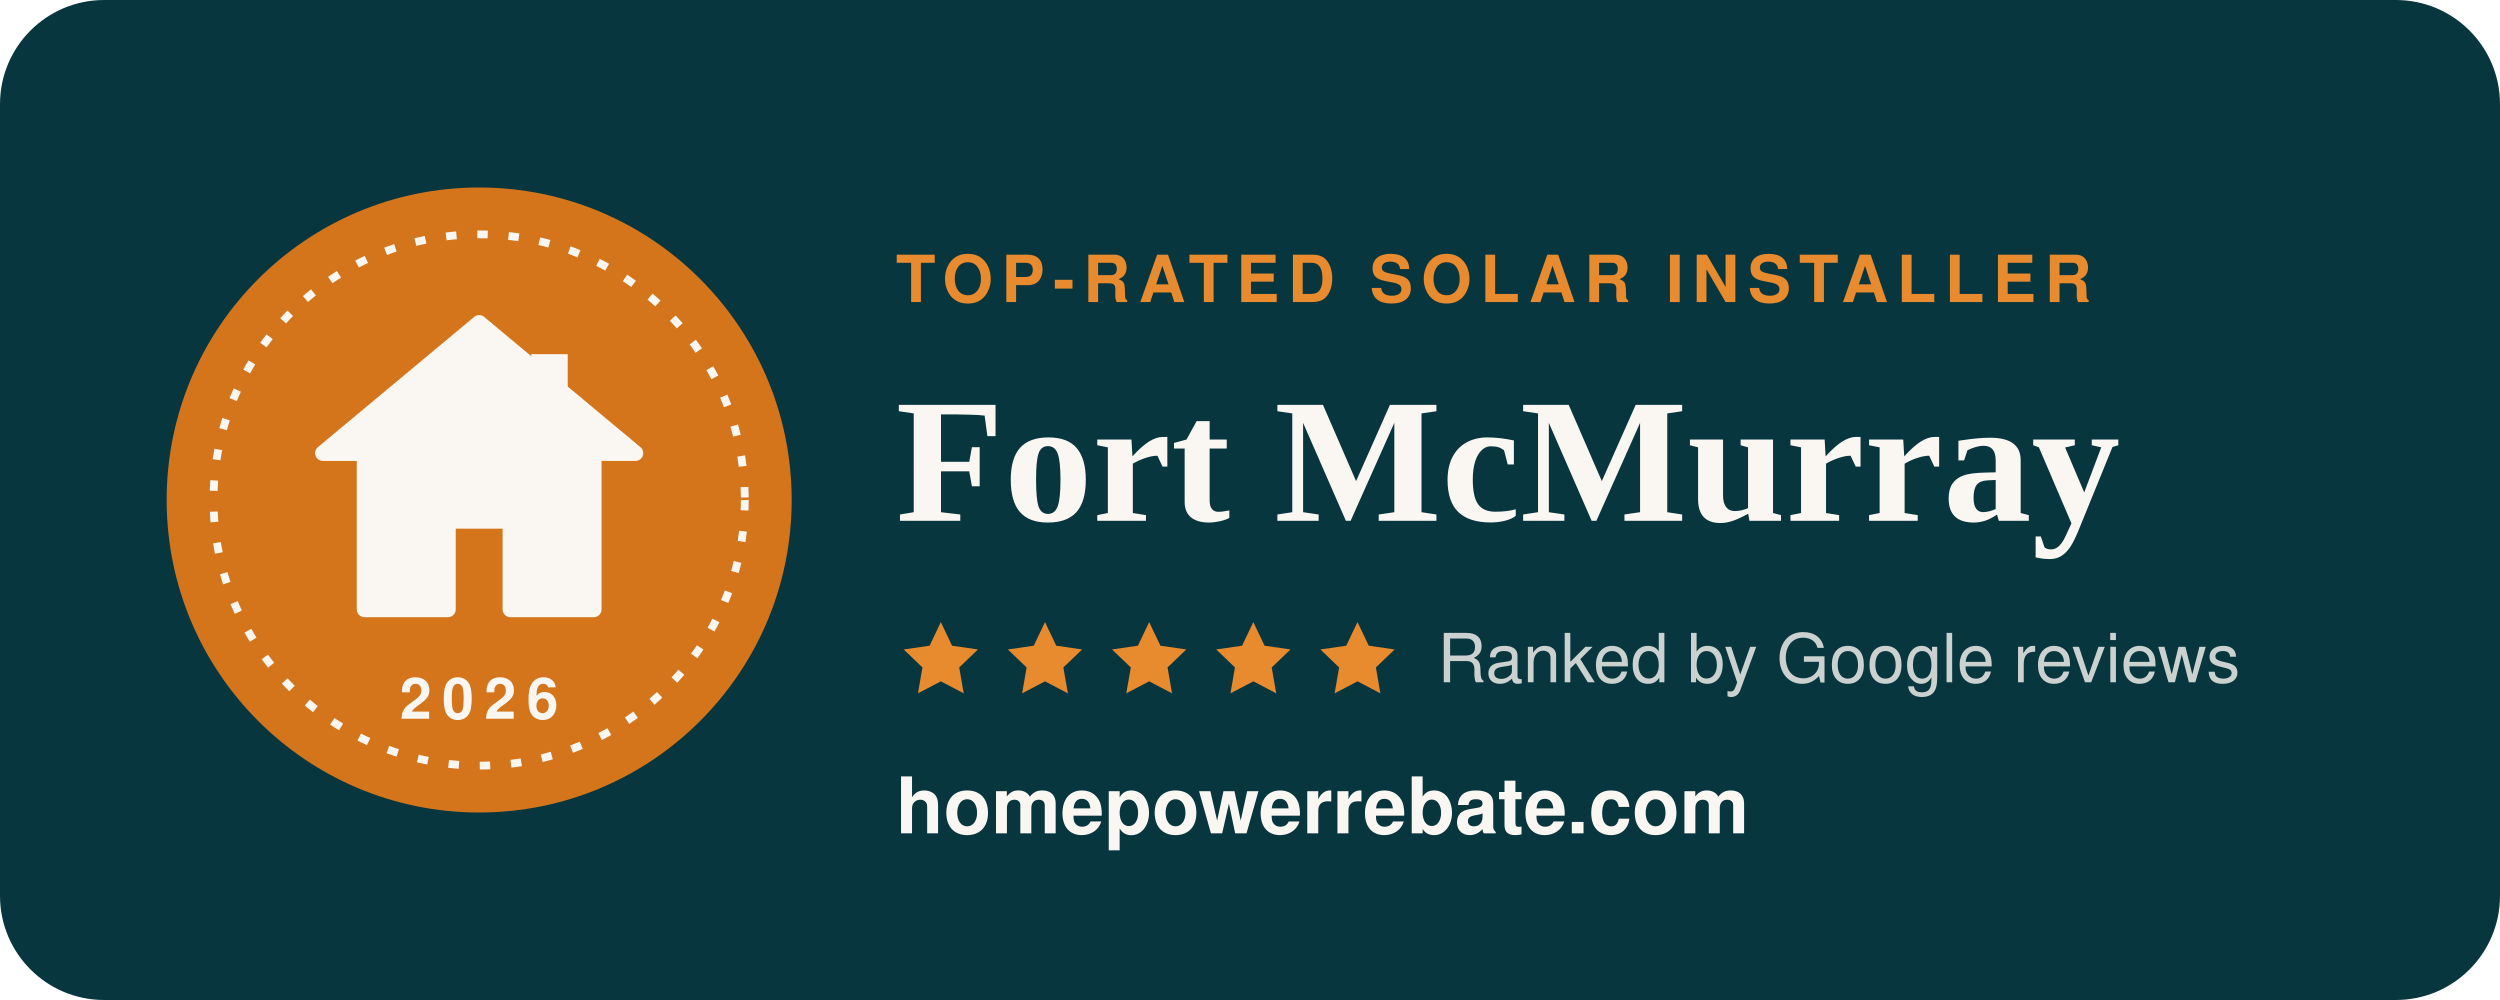
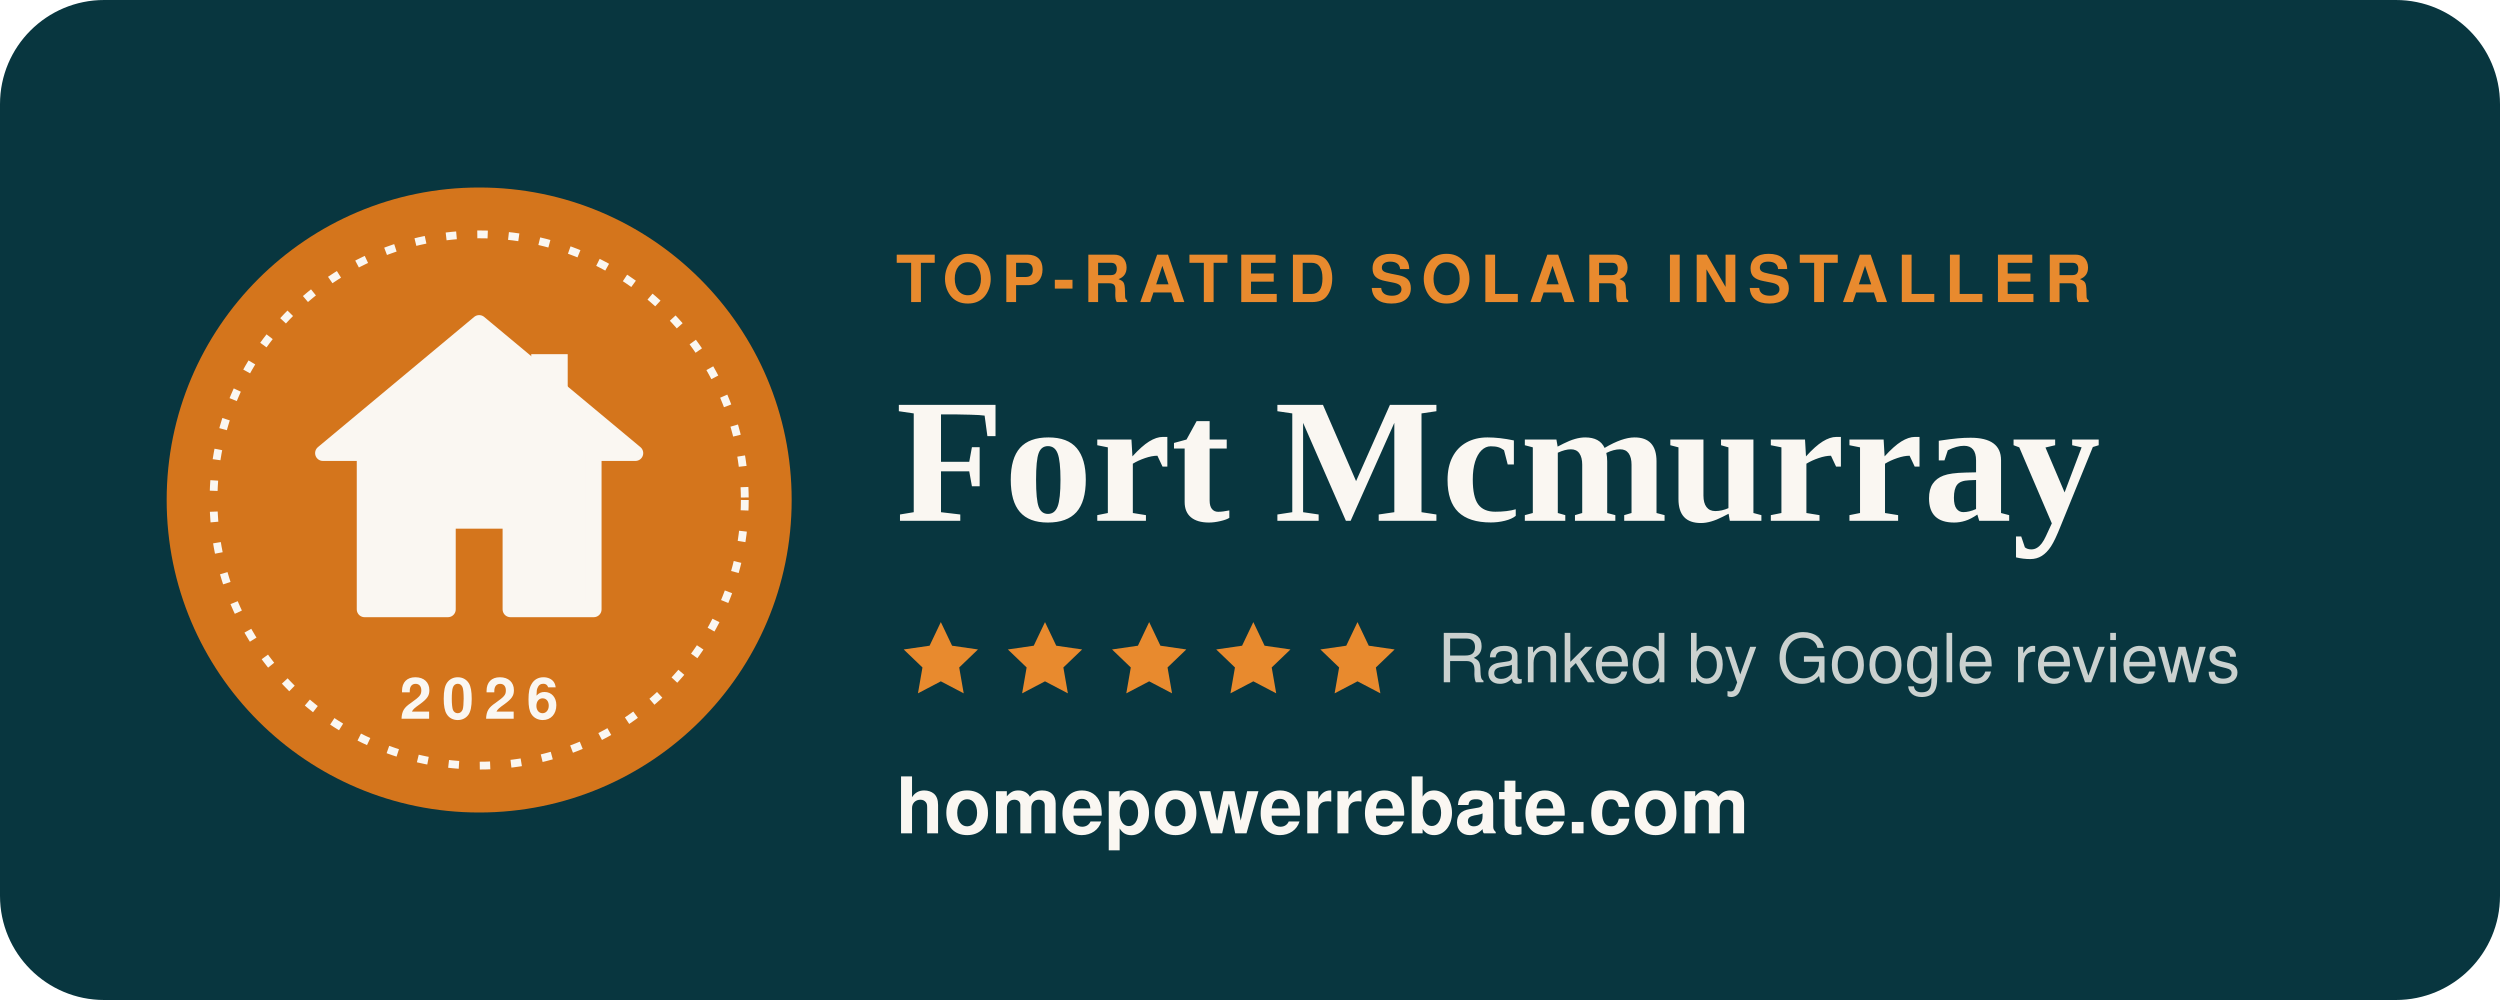
- <svg xmlns="http://www.w3.org/2000/svg" width="480" height="192" viewBox="0 0 480 192" role="img" aria-label="Top-rated solar installer in Fort McMurray, ranked by Google reviews - homepowerrebate.com">
+ <svg xmlns="http://www.w3.org/2000/svg" width="480" height="192" viewBox="0 0 480 192" role="img" aria-label="Top-rated solar installer in Fort Mcmurray, ranked by Google reviews - homepowerrebate.com">
  <rect width="480" height="192" rx="20" fill="#08363f" />
  <circle cx="92" cy="96" r="60" fill="#d4751c" />
  <circle cx="92" cy="96" r="51" fill="none" stroke="#faf7f2" stroke-width="1.5" stroke-dasharray="2 4" />
  <path d="M92 62L62 87h8v30h16V100h12v17h16V87h8z" fill="#faf7f2" stroke="#faf7f2" stroke-width="3" stroke-linejoin="round" />
  <rect x="102" y="68" width="7" height="12" fill="#faf7f2" />
  <text x="92" y="138" text-anchor="middle" font-family="Helvetica,Arial,sans-serif" font-size="11" font-weight="700" letter-spacing="2" fill="#faf7f2">2026</text>
  <text x="172" y="58" font-family="Helvetica,Arial,sans-serif" font-size="12.5" font-weight="700" letter-spacing="1.6" fill="#e88a2e">TOP-RATED SOLAR INSTALLER</text>
-   <text x="172" y="100" font-family="Georgia,'Times New Roman',serif" font-size="34" font-weight="700" fill="#faf7f2">Fort McMurray</text>
+   <text x="172" y="100" font-family="Georgia,'Times New Roman',serif" font-size="34" font-weight="700" fill="#faf7f2">Fort Mcmurray</text>
  <path transform="translate(172 118) scale(0.72)" d="M12 2l3 6.3 6.9 1-5 4.8 1.2 6.9L12 17.8 5.9 21l1.2-6.9-5-4.8 6.9-1z" fill="#e88a2e" />
  <path transform="translate(192 118) scale(0.72)" d="M12 2l3 6.3 6.9 1-5 4.8 1.2 6.9L12 17.8 5.9 21l1.2-6.9-5-4.8 6.9-1z" fill="#e88a2e" />
  <path transform="translate(212 118) scale(0.72)" d="M12 2l3 6.3 6.9 1-5 4.8 1.2 6.9L12 17.8 5.9 21l1.2-6.9-5-4.8 6.9-1z" fill="#e88a2e" />
  <path transform="translate(232 118) scale(0.72)" d="M12 2l3 6.3 6.9 1-5 4.8 1.2 6.9L12 17.8 5.9 21l1.2-6.9-5-4.8 6.9-1z" fill="#e88a2e" />
  <path transform="translate(252 118) scale(0.72)" d="M12 2l3 6.3 6.9 1-5 4.8 1.2 6.9L12 17.8 5.9 21l1.2-6.9-5-4.8 6.9-1z" fill="#e88a2e" />
  <text x="276" y="131" font-family="Helvetica,Arial,sans-serif" font-size="13" fill="#faf7f2" fill-opacity="0.8">Ranked by Google reviews</text>
  <text x="172" y="160" font-family="Helvetica,Arial,sans-serif" font-size="15" font-weight="700" fill="#faf7f2">homepowerrebate.com</text>
</svg>
